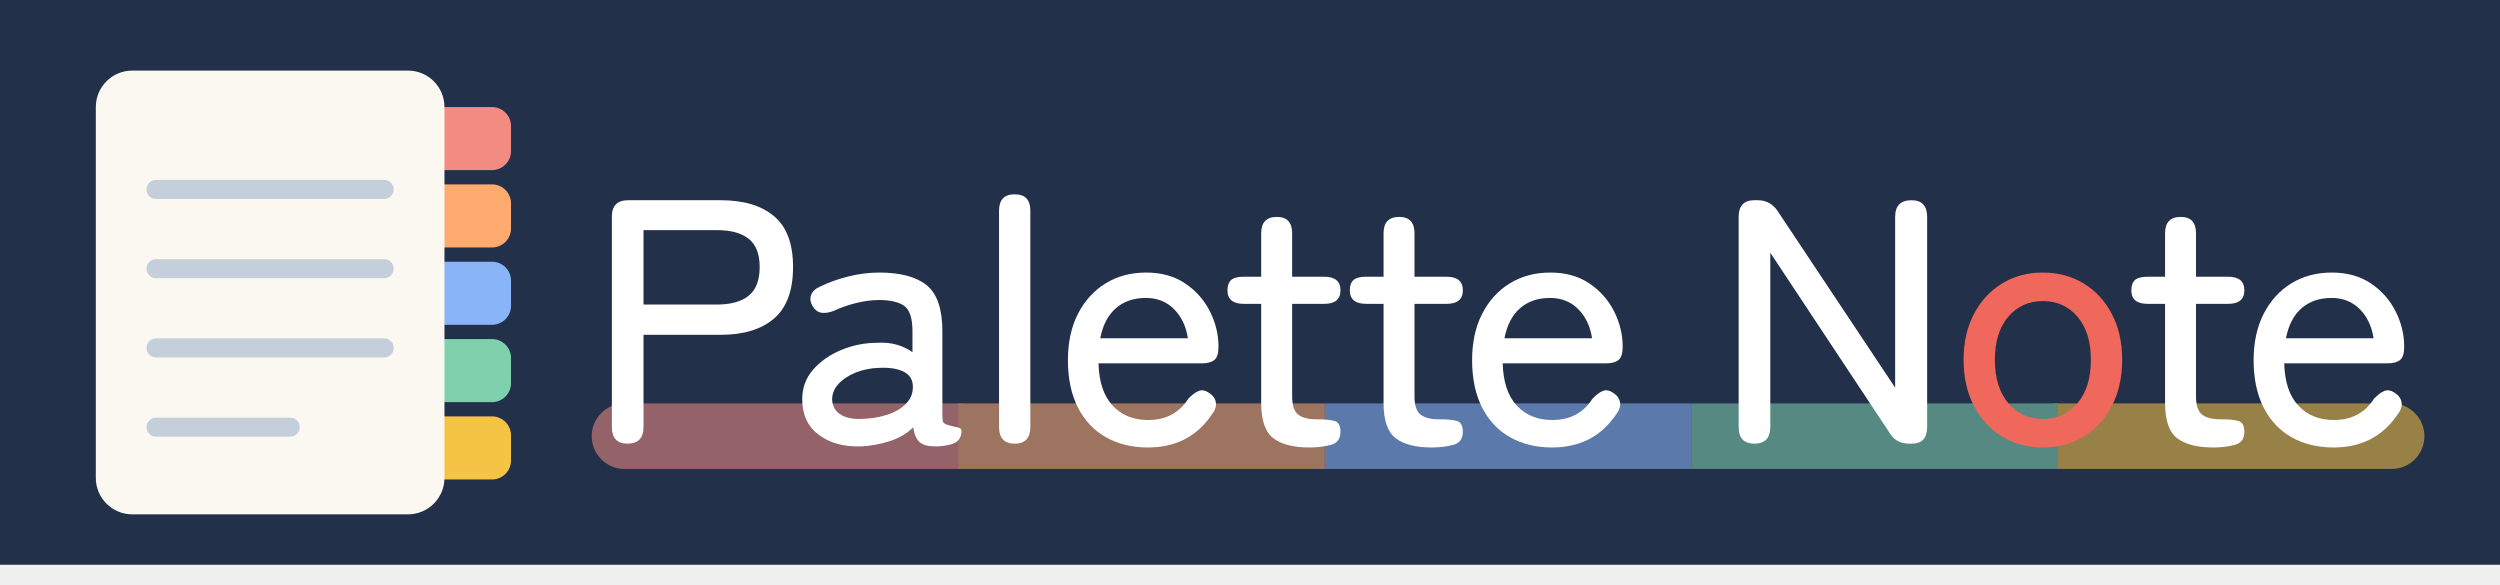
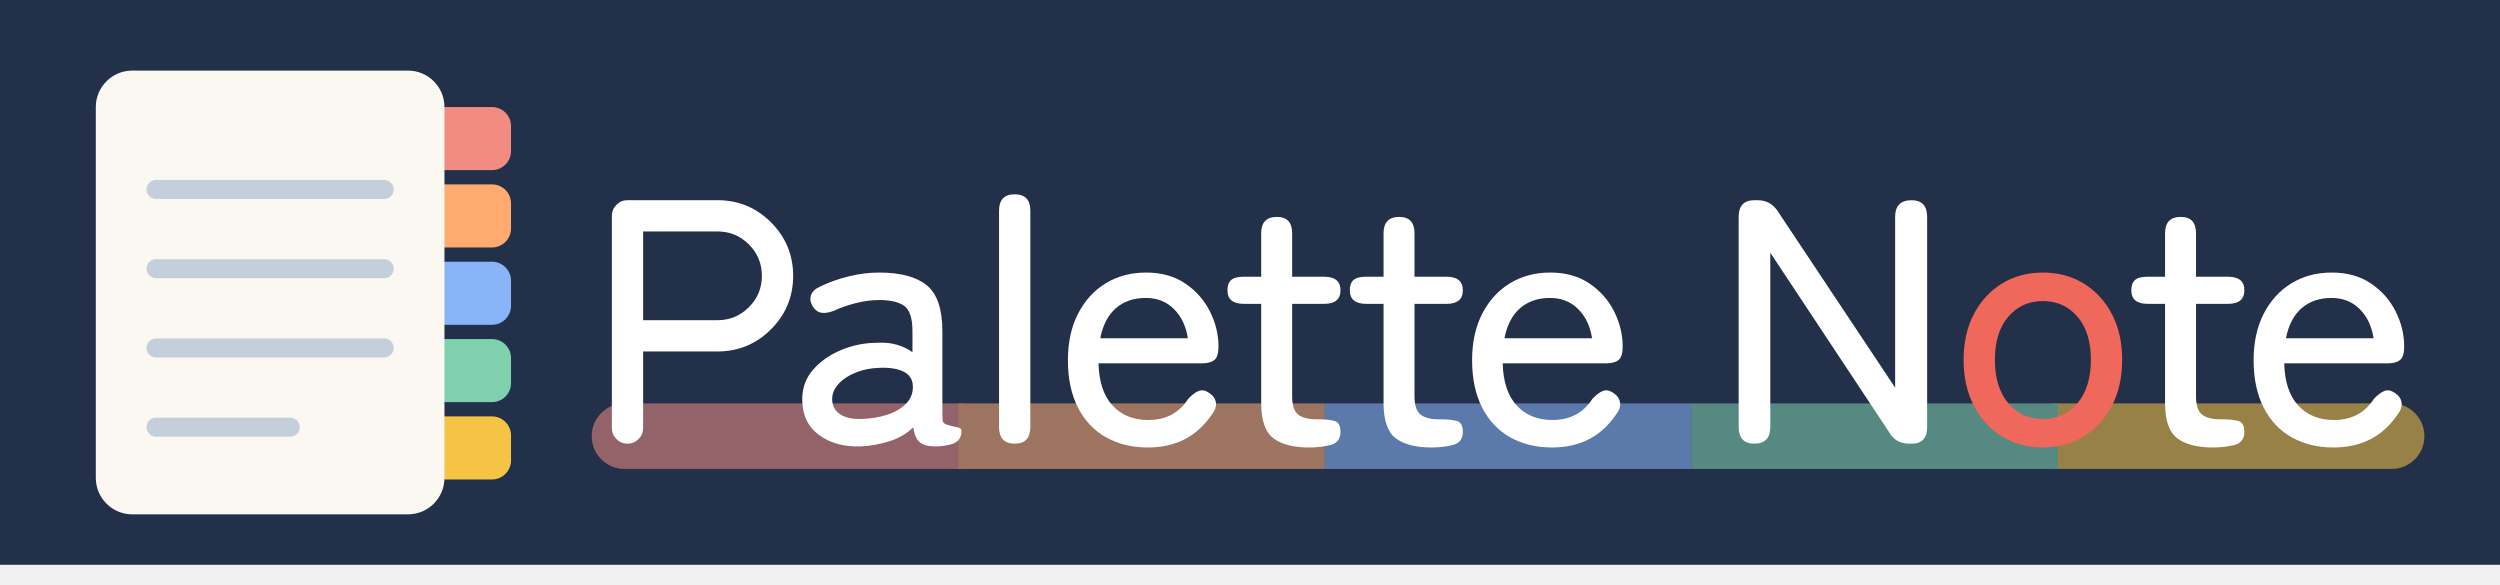
<svg xmlns="http://www.w3.org/2000/svg" viewBox="-38.0 -56.0 991.571 232">
  <path fill="#22304A" d="M-78,-96 L993.571,-96 L993.571,168 L-78,168 L-78,-96 Z" />
  <path fill="#F28B82" d="M126.971,-13.543 L157.143,-13.543 C161.309,-13.543 164.686,-10.166 164.686,-6 L164.686,3.931 C164.686,8.097 161.309,11.474 157.143,11.474 L126.971,11.474 C122.806,11.474 119.429,8.097 119.429,3.931 L119.429,-6 C119.429,-10.166 122.806,-13.543 126.971,-13.543 Z" />
  <path fill="#FFAB70" d="M126.971,17.131 L157.143,17.131 C161.309,17.131 164.686,20.508 164.686,24.674 L164.686,34.606 C164.686,38.772 161.309,42.149 157.143,42.149 L126.971,42.149 C122.806,42.149 119.429,38.772 119.429,34.606 L119.429,24.674 C119.429,20.508 122.806,17.131 126.971,17.131 Z" />
  <path fill="#8AB4F8" d="M126.971,47.806 L157.143,47.806 C161.309,47.806 164.686,51.183 164.686,55.349 L164.686,65.28 C164.686,69.446 161.309,72.823 157.143,72.823 L126.971,72.823 C122.806,72.823 119.429,69.446 119.429,65.28 L119.429,55.349 C119.429,51.183 122.806,47.806 126.971,47.806 Z" />
  <path fill="#7FD1AE" d="M126.971,78.48 L157.143,78.48 C161.309,78.48 164.686,81.857 164.686,86.023 L164.686,95.954 C164.686,100.12 161.309,103.497 157.143,103.497 L126.971,103.497 C122.806,103.497 119.429,100.12 119.429,95.954 L119.429,86.023 C119.429,81.857 122.806,78.48 126.971,78.48 Z" />
  <path fill="#F6C445" d="M126.971,109.154 L157.143,109.154 C161.309,109.154 164.686,112.531 164.686,116.697 L164.686,126.629 C164.686,130.794 161.309,134.171 157.143,134.171 L126.971,134.171 C122.806,134.171 119.429,130.794 119.429,126.629 L119.429,116.697 C119.429,112.531 122.806,109.154 126.971,109.154 Z" />
  <path fill="#FBF8F1" d="M14.457,-28 L123.829,-28 C131.813,-28 138.286,-21.527 138.286,-13.543 L138.286,133.543 C138.286,141.527 131.813,148 123.829,148 L14.457,148 C6.473,148 0,141.527 0,133.543 L0,-13.543 C0,-21.527 6.473,-28 14.457,-28 Z" />
  <path fill="#C5CFDB" d="M23.886,15.371 L114.4,15.371 C116.483,15.371 118.171,17.06 118.171,19.143 L118.171,19.143 C118.171,21.226 116.483,22.914 114.4,22.914 L23.886,22.914 C21.803,22.914 20.114,21.226 20.114,19.143 L20.114,19.143 C20.114,17.06 21.803,15.371 23.886,15.371 Z M23.886,46.8 L114.4,46.8 C116.483,46.8 118.171,48.488 118.171,50.571 L118.171,50.571 C118.171,52.654 116.483,54.343 114.4,54.343 L23.886,54.343 C21.803,54.343 20.114,52.654 20.114,50.571 L20.114,50.571 C20.114,48.488 21.803,46.8 23.886,46.8 Z M23.886,78.229 L114.4,78.229 C116.483,78.229 118.171,79.917 118.171,82 L118.171,82 C118.171,84.083 116.483,85.771 114.4,85.771 L23.886,85.771 C21.803,85.771 20.114,84.083 20.114,82 L20.114,82 C20.114,79.917 21.803,78.229 23.886,78.229 Z M23.886,109.657 L77.138,109.657 C79.221,109.657 80.91,111.346 80.91,113.429 L80.91,113.429 C80.91,115.511 79.221,117.2 77.138,117.2 L23.886,117.2 C21.803,117.2 20.114,115.512 20.114,113.429 L20.114,113.429 C20.114,111.346 21.803,109.657 23.886,109.657 Z" />
  <path fill="#946269" d="M209.686,104 L342.086,104 C349.265,104 355.086,109.82 355.086,117 L355.086,117 C355.086,124.18 349.265,130 342.086,130 L209.686,130 C202.506,130 196.686,124.18 196.686,117 L196.686,117 C196.686,109.82 202.506,104 209.686,104 Z" />
  <path fill="#978147" d="M778.186,104 L910.586,104 C917.765,104 923.586,109.82 923.586,117 L923.586,117 C923.586,124.18 917.765,130 910.586,130 L778.186,130 C771.006,130 765.186,124.18 765.186,117 L765.186,117 C765.186,109.82 771.006,104 778.186,104 Z" />
  <path fill="#9C745F" d="M342.086,104 L487.486,104 L487.486,130 L342.086,130 L342.086,104 Z" />
  <path fill="#5B79AA" d="M487.486,104 L632.886,104 L632.886,130 L487.486,130 L487.486,104 Z" />
  <path fill="#558981" d="M632.786,104 L778.186,104 L778.186,130 L632.786,130 L632.786,104 Z" />
-   <path fill="#FFFFFF" d="M210.893,119.966 Q204.686,119.966 204.686,113.345 L204.686,29.897 Q204.686,23.414 211.168,23.414 L247.858,23.414 Q261.513,23.414 269.031,29.759 Q276.548,36.103 276.548,49.897 Q276.548,63.828 269.031,70.31 Q261.513,76.793 247.858,76.793 L217.237,76.793 L217.237,113.345 Q217.237,119.966 210.893,119.966 Z M217.237,64.793 L246.341,64.793 Q254.617,64.793 258.962,61.276 Q263.306,57.759 263.306,49.897 Q263.306,42.172 258.962,38.724 Q254.617,35.276 246.341,35.276 L217.237,35.276 Z" />
+   <path fill="#FFFFFF" d="M204.686,113.77 L204.686,29.6 Q204.686,27.032 206.502,25.216 Q208.318,23.4 210.886,23.4 L246.586,23.4 Q259.012,23.4 267.799,32.187 Q276.586,40.974 276.586,53.4 Q276.586,65.826 267.799,74.613 Q259.012,83.4 246.586,83.4 L217.086,83.4 L217.086,113.77 Q217.086,116.338 215.27,118.154 Q213.454,119.97 210.886,119.97 Q208.318,119.97 206.502,118.154 Q204.686,116.338 204.686,113.77 Z M217.086,71 L246.586,71 Q253.876,71 259.031,65.845 Q264.186,60.69 264.186,53.4 Q264.186,46.11 259.031,40.955 Q253.876,35.8 246.586,35.8 L217.086,35.8 L217.086,71 Z" />
  <path fill="#FFFFFF" d="M303.358,121.069 Q293.289,121.345 286.737,116.448 Q280.186,111.552 280.186,102.31 Q280.186,95.552 284.531,90.586 Q288.875,85.621 295.703,82.793 Q302.531,79.966 309.841,79.966 Q314.117,79.69 317.703,80.724 Q321.289,81.759 323.91,83.69 L323.91,75.414 Q323.91,67.69 320.668,65.345 Q317.427,63 310.668,63 Q306.393,63 301.634,64.172 Q296.875,65.345 292.737,67.276 Q289.841,68.379 287.772,68.034 Q285.703,67.69 284.324,65.483 Q282.944,63.138 283.703,61 Q284.462,58.862 287.358,57.621 Q292.462,55.138 298.6,53.621 Q304.737,52.103 310.668,52.103 Q323.358,52.103 329.565,57.138 Q335.772,62.172 335.772,75.414 L335.772,108.655 Q335.772,110.862 336.117,111.483 Q336.462,112.103 337.841,112.517 Q339.496,113.069 341.427,113.414 Q343.358,113.759 343.358,114.862 Q343.358,119.414 338.668,120.379 Q335.634,121.069 333.151,121.069 Q328.737,121.069 326.806,119.414 Q324.875,117.759 324.186,113.483 Q320.462,117.207 314.806,119 Q309.151,120.793 303.358,121.069 Z M303.496,110.172 Q309.289,110.034 314.048,108.448 Q318.806,106.862 321.565,103.897 Q324.324,100.931 324.048,96.793 Q323.772,92.931 320.117,91.276 Q316.462,89.621 310.806,89.897 Q305.703,90.034 301.427,91.759 Q297.151,93.483 294.6,96.241 Q292.048,99 292.048,102.448 Q292.186,106.31 295.22,108.31 Q298.255,110.31 303.496,110.172 Z" />
  <path fill="#FFFFFF" d="M364.457,119.966 Q358.25,119.966 358.25,113.345 L358.25,27.552 Q358.25,21.069 364.457,21.069 Q370.664,21.069 370.664,27.552 L370.664,113.345 Q370.664,119.966 364.457,119.966 Z" />
  <path fill="#FFFFFF" d="M417.289,121.483 Q407.91,121.483 400.737,117.483 Q393.565,113.483 389.565,105.69 Q385.565,97.897 385.565,86.862 Q385.565,76.241 389.565,68.448 Q393.565,60.655 400.53,56.379 Q407.496,52.103 416.599,52.103 Q425.703,52.103 432.117,56.448 Q438.53,60.793 441.91,67.552 Q445.289,74.31 445.289,81.483 Q445.289,85.483 443.634,86.793 Q441.979,88.103 438.806,88.103 L397.703,88.103 Q397.979,99.138 403.289,104.862 Q408.599,110.586 417.427,110.586 Q427.91,110.586 433.289,102.172 Q435.496,99.828 437.427,99.069 Q439.358,98.31 441.565,99.828 Q443.91,101.345 444.255,103.69 Q444.599,106.034 442.392,108.793 Q437.841,115.276 431.565,118.379 Q425.289,121.483 417.289,121.483 Z M398.392,78.172 L433.151,78.172 Q432.048,71 427.634,66.586 Q423.22,62.172 416.461,62.172 Q409.289,62.172 404.599,66.241 Q399.91,70.31 398.392,78.172 Z" />
  <path fill="#FFFFFF" d="M481.26,121.483 Q471.881,121.483 467.053,117.828 Q462.225,114.172 462.225,103.828 L462.225,64.517 L455.329,64.517 Q448.846,64.517 448.846,59.138 Q448.846,56.379 450.294,55.069 Q451.743,53.759 455.329,53.759 L462.225,53.759 L462.225,36.517 Q462.225,30.034 468.432,30.034 Q474.501,30.034 474.501,36.517 L474.501,53.759 L487.191,53.759 Q493.674,53.759 493.674,59.138 Q493.674,64.517 487.191,64.517 L474.501,64.517 L474.501,101.207 Q474.501,106.586 476.915,108.448 Q479.329,110.31 484.156,110.31 Q484.432,110.31 484.984,110.31 Q488.708,110.31 491.191,110.931 Q493.674,111.552 493.674,115.276 Q493.674,119.414 489.881,120.448 Q486.088,121.483 481.26,121.483 Z" />
  <path fill="#FFFFFF" d="M529.791,121.483 Q520.412,121.483 515.584,117.828 Q510.757,114.172 510.757,103.828 L510.757,64.517 L503.86,64.517 Q497.377,64.517 497.377,59.138 Q497.377,56.379 498.826,55.069 Q500.274,53.759 503.86,53.759 L510.757,53.759 L510.757,36.517 Q510.757,30.034 516.964,30.034 Q523.033,30.034 523.033,36.517 L523.033,53.759 L535.722,53.759 Q542.205,53.759 542.205,59.138 Q542.205,64.517 535.722,64.517 L523.033,64.517 L523.033,101.207 Q523.033,106.586 525.446,108.448 Q527.86,110.31 532.688,110.31 Q532.964,110.31 533.515,110.31 Q537.239,110.31 539.722,110.931 Q542.205,111.552 542.205,115.276 Q542.205,119.414 538.412,120.448 Q534.619,121.483 529.791,121.483 Z" />
  <path fill="#FFFFFF" d="M577.602,121.483 Q568.222,121.483 561.05,117.483 Q553.877,113.483 549.877,105.69 Q545.877,97.897 545.877,86.862 Q545.877,76.241 549.877,68.448 Q553.877,60.655 560.843,56.379 Q567.808,52.103 576.912,52.103 Q586.015,52.103 592.429,56.448 Q598.843,60.793 602.222,67.552 Q605.602,74.31 605.602,81.483 Q605.602,85.483 603.946,86.793 Q602.291,88.103 599.119,88.103 L558.015,88.103 Q558.291,99.138 563.602,104.862 Q568.912,110.586 577.739,110.586 Q588.222,110.586 593.602,102.172 Q595.808,99.828 597.739,99.069 Q599.67,98.31 601.877,99.828 Q604.222,101.345 604.567,103.69 Q604.912,106.034 602.705,108.793 Q598.153,115.276 591.877,118.379 Q585.602,121.483 577.602,121.483 Z M558.705,78.172 L593.464,78.172 Q592.36,71 587.946,66.586 Q583.533,62.172 576.774,62.172 Q569.602,62.172 564.912,66.241 Q560.222,70.31 558.705,78.172 Z" />
  <path fill="#FFFFFF" d="M657.808,119.966 Q651.602,119.966 651.602,113.345 L651.602,30.034 Q651.602,23.414 657.808,23.414 L659.188,23.414 Q664.153,23.414 667.05,27.69 L713.67,97.759 L713.67,30.034 Q713.67,23.414 720.153,23.414 Q726.36,23.414 726.36,30.034 L726.36,113.345 Q726.36,119.966 720.291,119.966 L719.326,119.966 Q713.946,119.966 711.464,115.69 L664.153,44.241 L664.153,113.345 Q664.153,119.966 657.808,119.966 Z" />
  <path fill="#F0675B" d="M772.264,121.483 Q763.161,121.483 756.057,117.138 Q748.954,112.793 744.885,104.931 Q740.816,97.069 740.816,86.724 Q740.816,76.379 744.885,68.586 Q748.954,60.793 756.057,56.448 Q763.161,52.103 772.264,52.103 Q781.368,52.103 788.471,56.448 Q795.575,60.793 799.644,68.586 Q803.713,76.379 803.713,86.724 Q803.713,97.069 799.644,104.931 Q795.575,112.793 788.471,117.138 Q781.368,121.483 772.264,121.483 Z M772.264,110.172 Q780.678,110.172 785.989,103.897 Q791.299,97.621 791.299,86.724 Q791.299,75.828 785.989,69.621 Q780.678,63.414 772.264,63.414 Q763.851,63.414 758.54,69.621 Q753.23,75.828 753.23,86.724 Q753.23,97.621 758.54,103.897 Q763.851,110.172 772.264,110.172 Z" />
  <path fill="#FFFFFF" d="M839.761,121.483 Q830.382,121.483 825.554,117.828 Q820.727,114.172 820.727,103.828 L820.727,64.517 L813.83,64.517 Q807.347,64.517 807.347,59.138 Q807.347,56.379 808.796,55.069 Q810.244,53.759 813.83,53.759 L820.727,53.759 L820.727,36.517 Q820.727,30.034 826.934,30.034 Q833.003,30.034 833.003,36.517 L833.003,53.759 L845.692,53.759 Q852.175,53.759 852.175,59.138 Q852.175,64.517 845.692,64.517 L833.003,64.517 L833.003,101.207 Q833.003,106.586 835.416,108.448 Q837.83,110.31 842.658,110.31 Q842.934,110.31 843.485,110.31 Q847.209,110.31 849.692,110.931 Q852.175,111.552 852.175,115.276 Q852.175,119.414 848.382,120.448 Q844.589,121.483 839.761,121.483 Z" />
  <path fill="#FFFFFF" d="M887.572,121.483 Q878.192,121.483 871.02,117.483 Q863.847,113.483 859.847,105.69 Q855.847,97.897 855.847,86.862 Q855.847,76.241 859.847,68.448 Q863.847,60.655 870.813,56.379 Q877.778,52.103 886.882,52.103 Q895.985,52.103 902.399,56.448 Q908.813,60.793 912.192,67.552 Q915.572,74.31 915.572,81.483 Q915.572,85.483 913.916,86.793 Q912.261,88.103 909.089,88.103 L867.985,88.103 Q868.261,99.138 873.572,104.862 Q878.882,110.586 887.709,110.586 Q898.192,110.586 903.572,102.172 Q905.778,99.828 907.709,99.069 Q909.64,98.31 911.847,99.828 Q914.192,101.345 914.537,103.69 Q914.882,106.034 912.675,108.793 Q908.123,115.276 901.847,118.379 Q895.572,121.483 887.572,121.483 Z M868.675,78.172 L903.434,78.172 Q902.33,71 897.916,66.586 Q893.503,62.172 886.744,62.172 Q879.572,62.172 874.882,66.241 Q870.192,70.31 868.675,78.172 Z" />
</svg>
